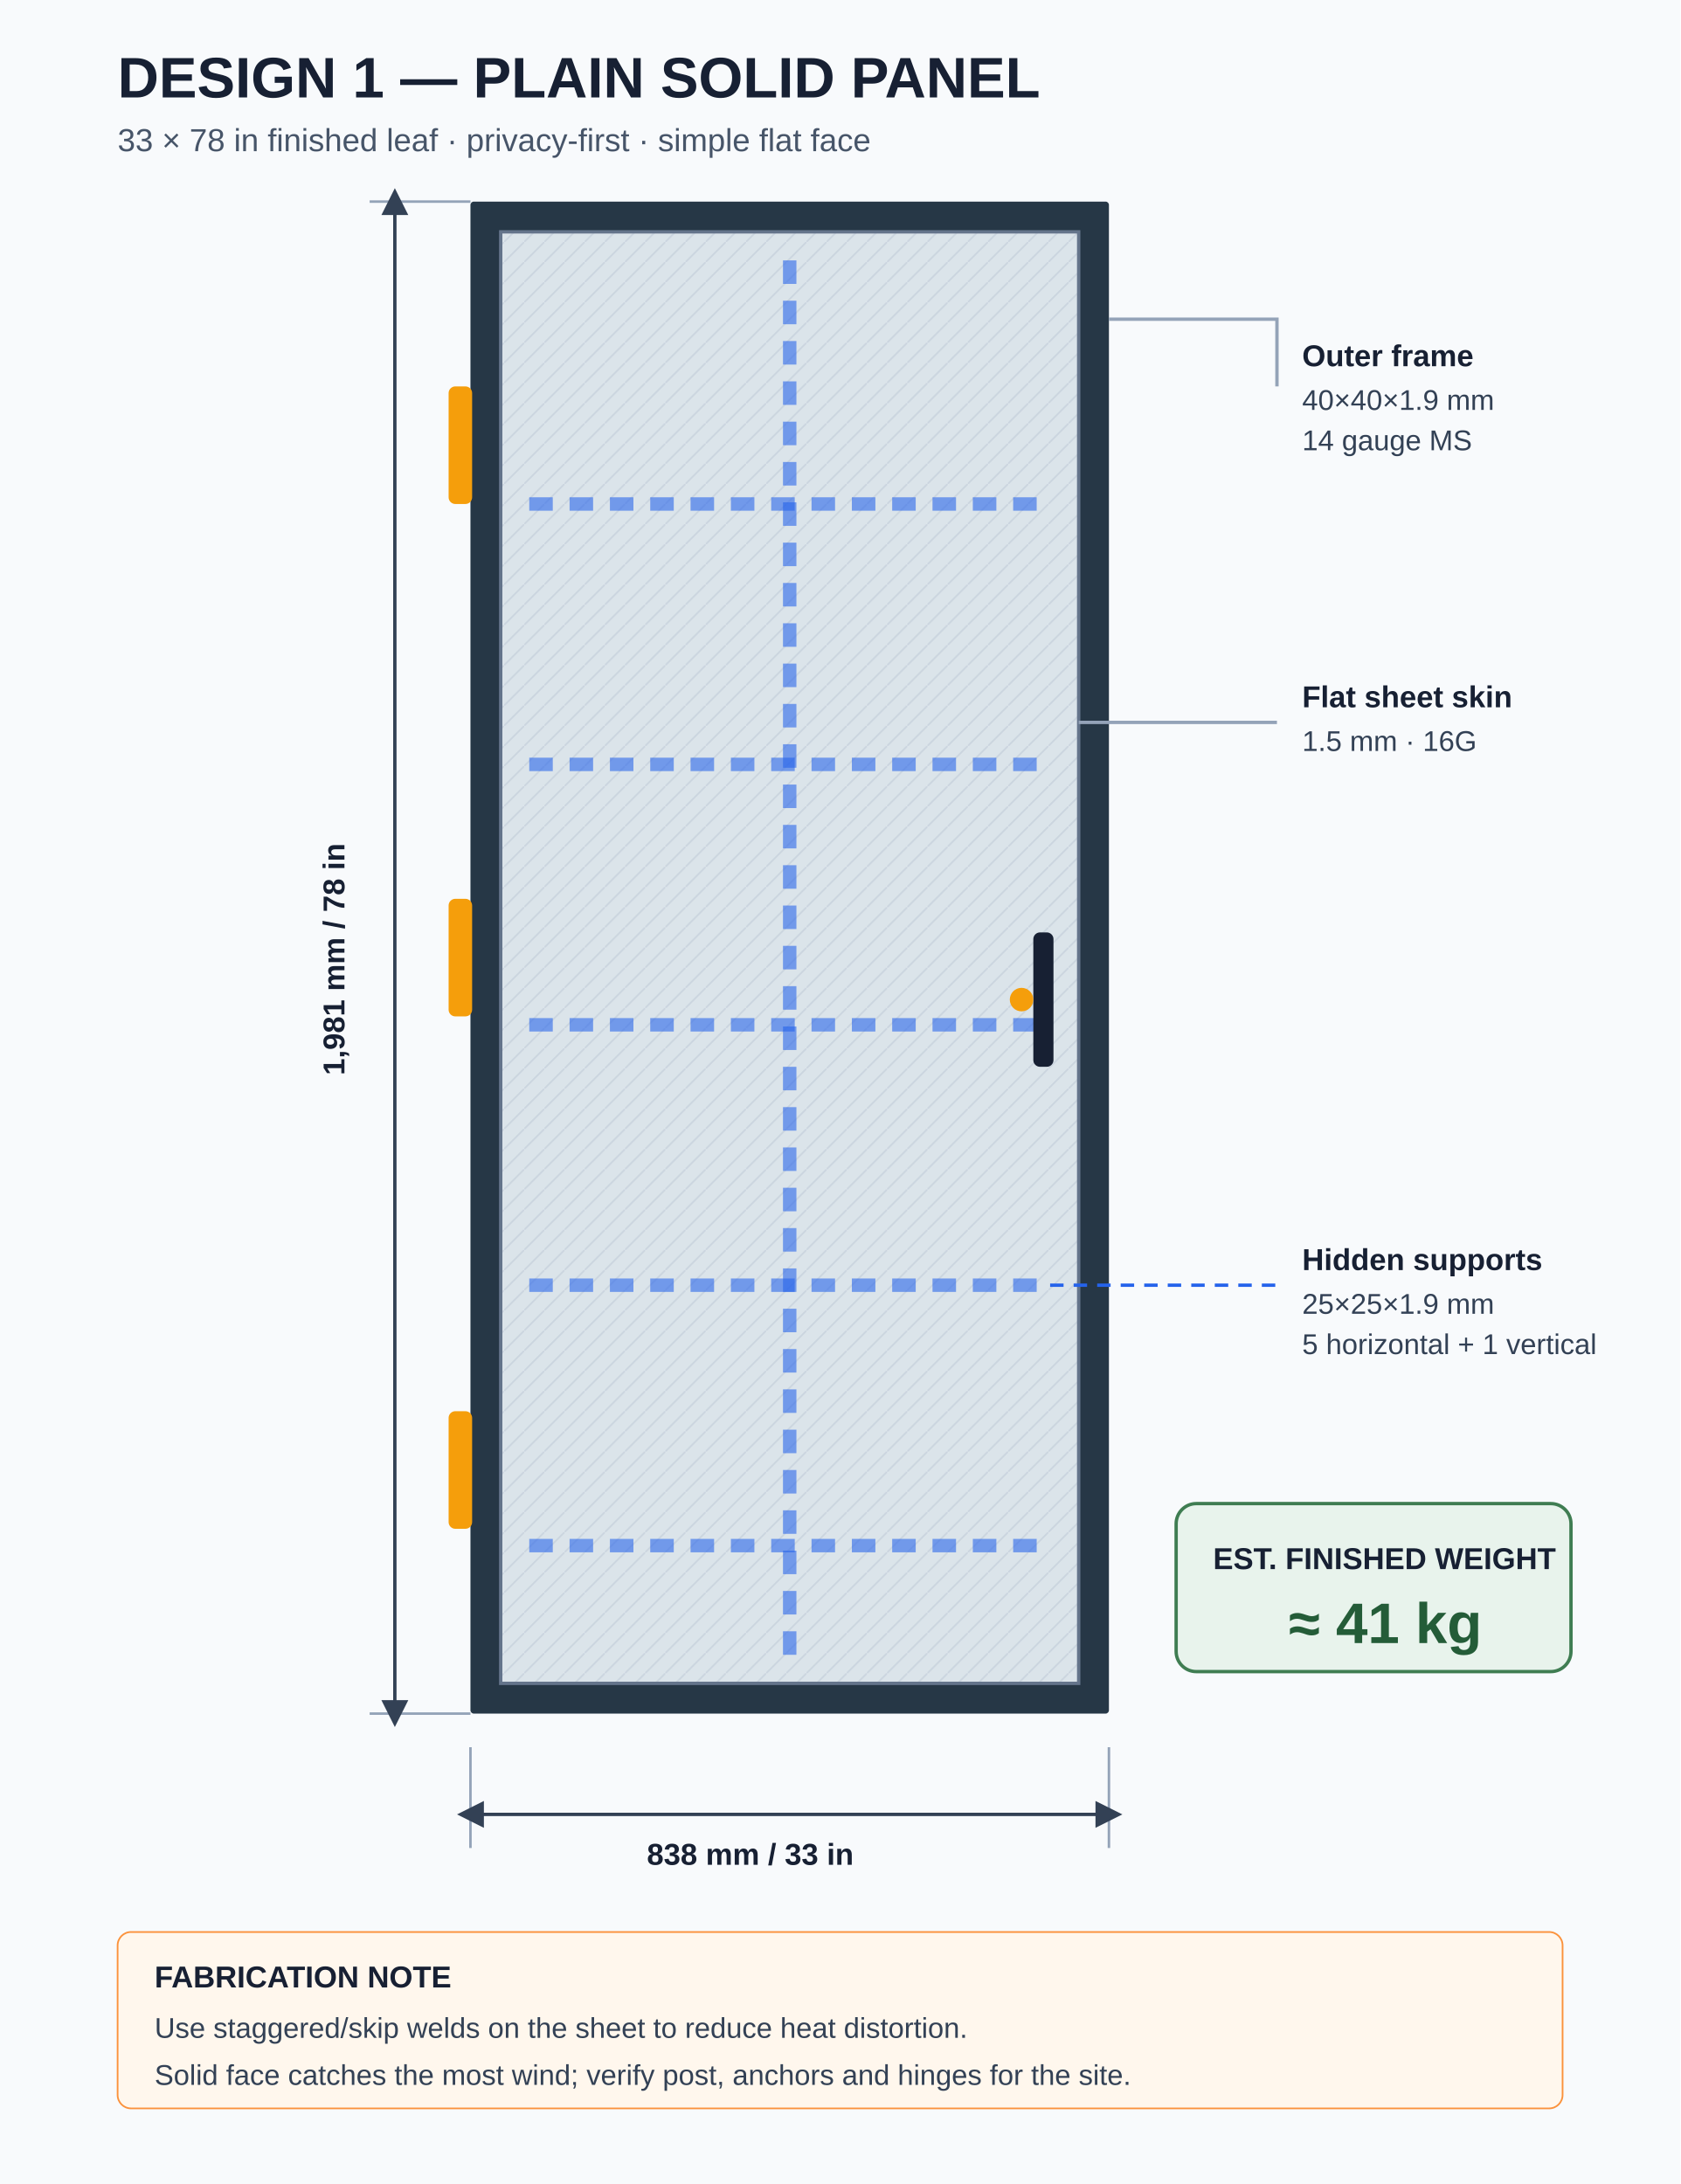
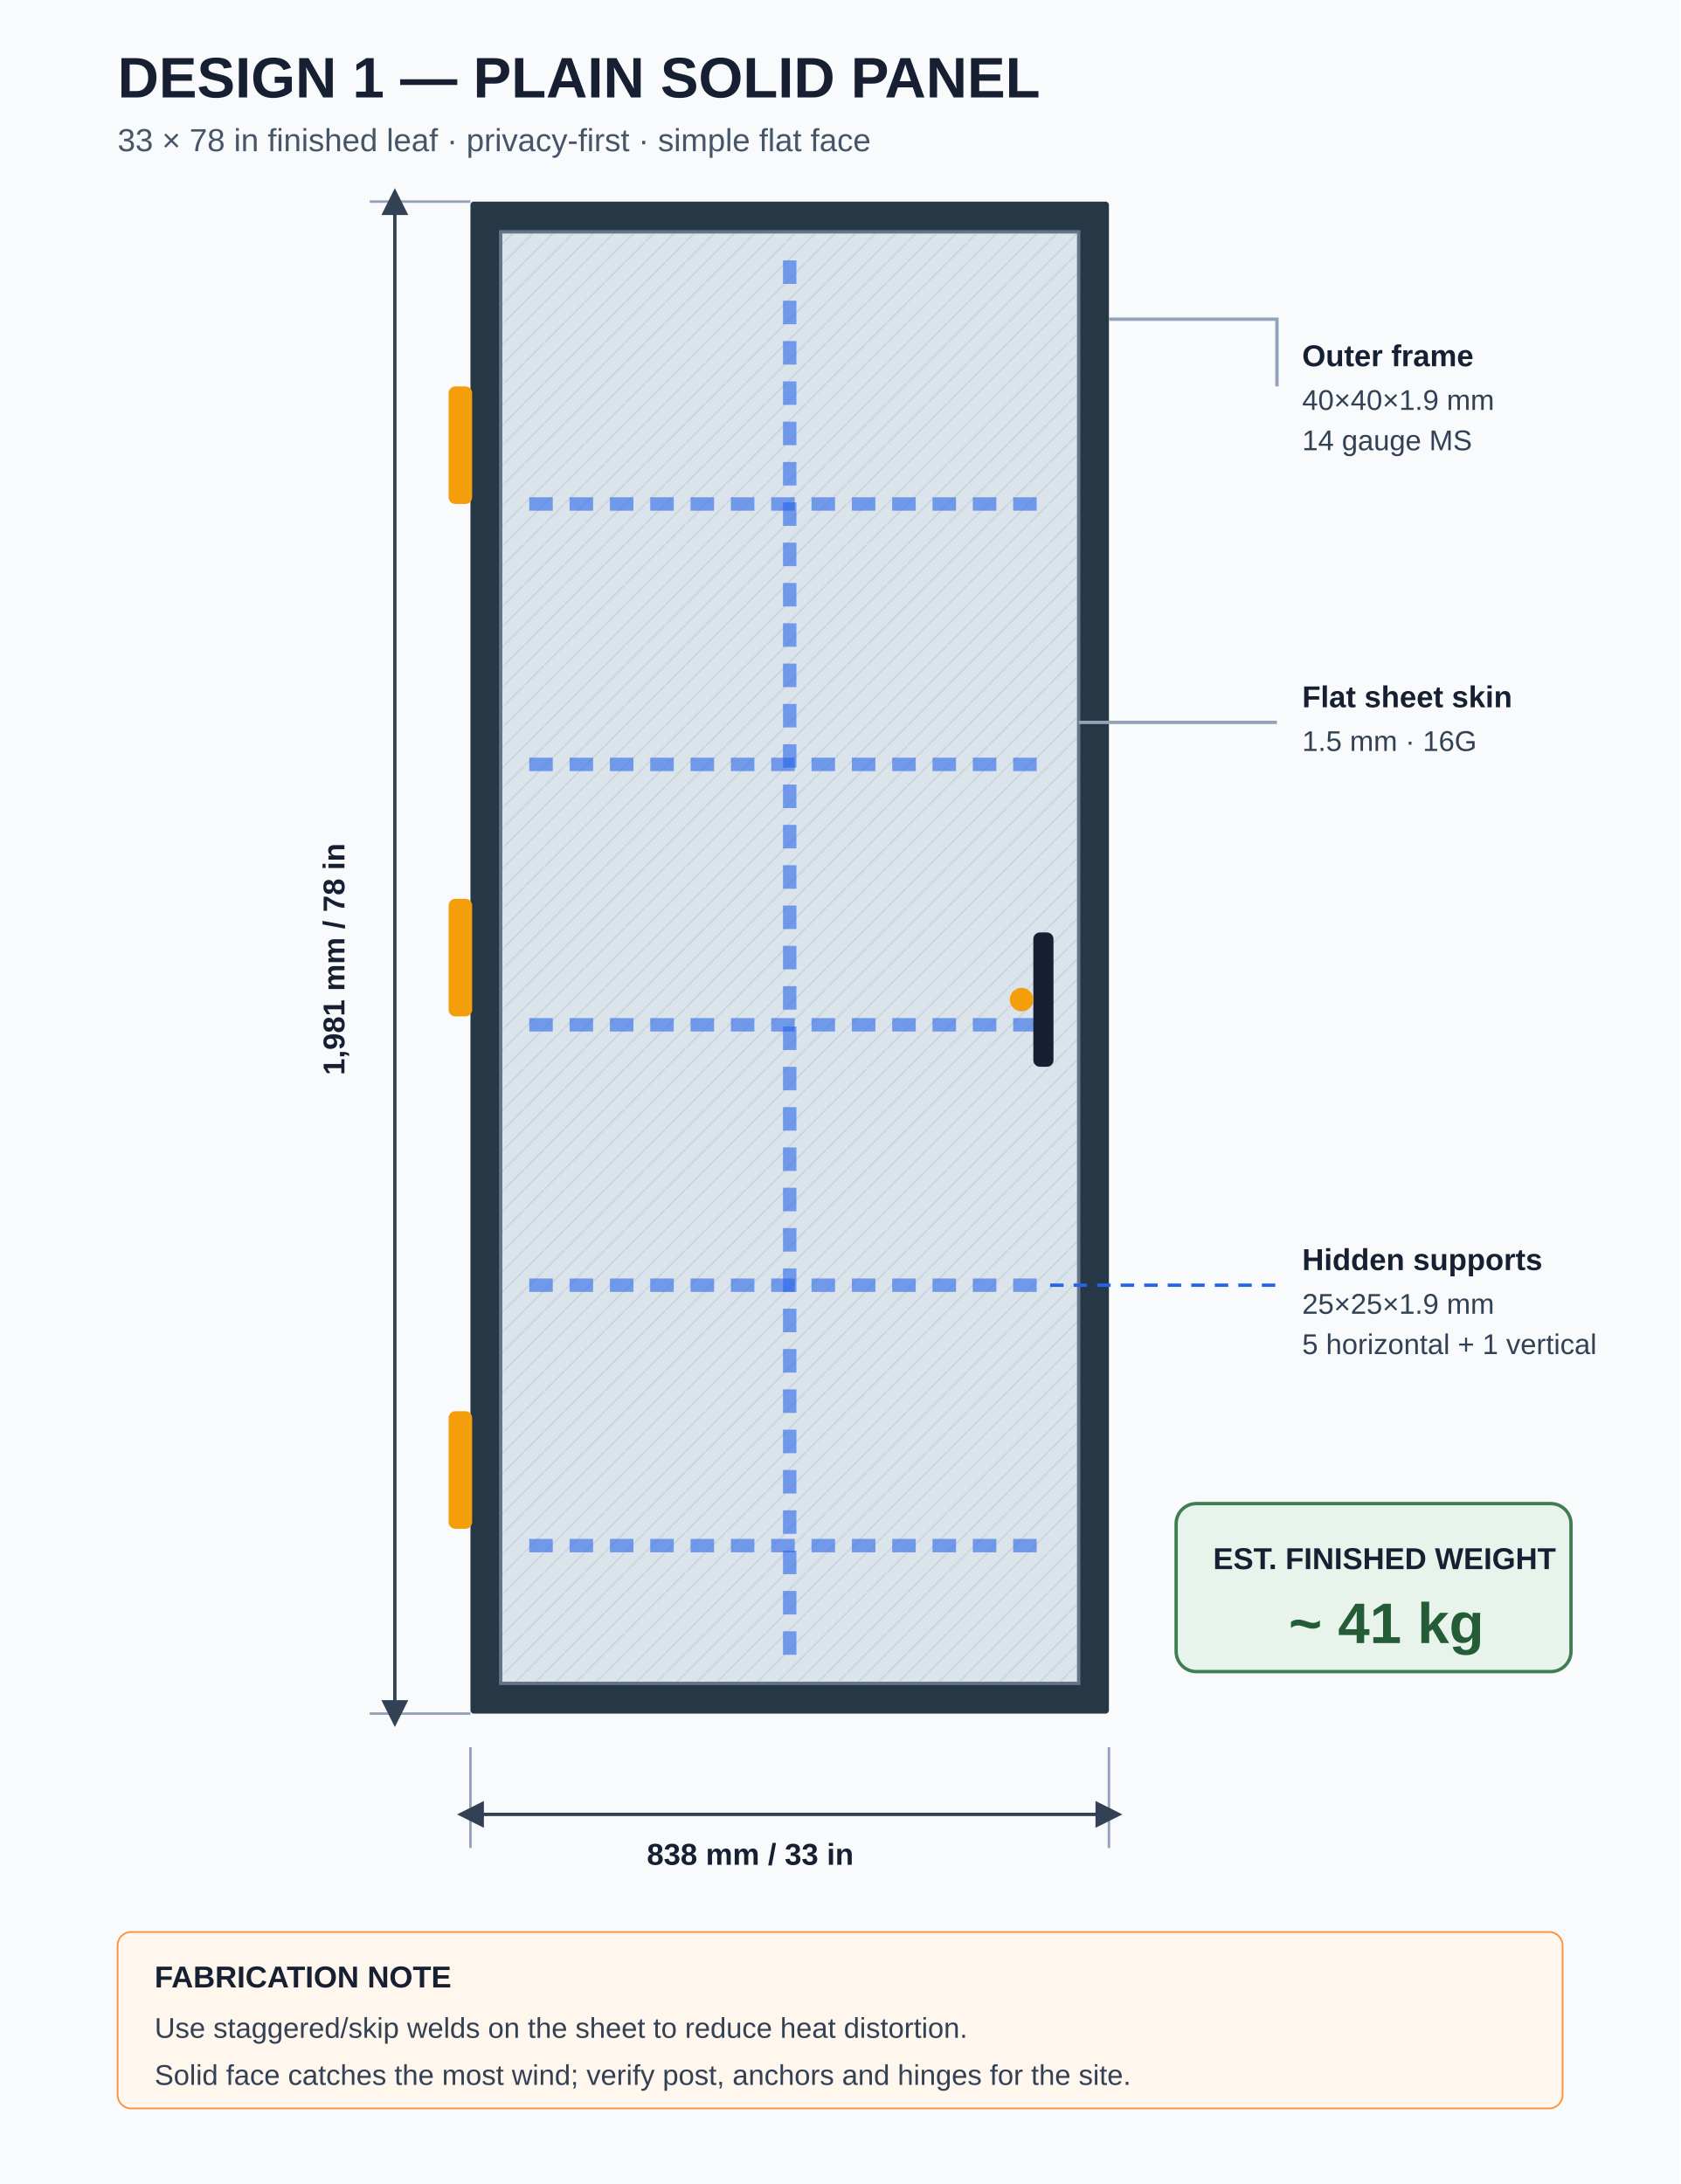
<svg xmlns="http://www.w3.org/2000/svg" width="1000" height="1300" viewBox="0 0 1000 1300" role="img" aria-labelledby="title desc">
  <defs>
    <marker id="arrow" markerWidth="8" markerHeight="8" refX="4" refY="4" orient="auto-start-reverse">
      <path d="M0,0 L8,4 L0,8 z" fill="#334155" />
    </marker>
    <pattern id="steel" width="12" height="12" patternUnits="userSpaceOnUse">
      <rect width="12" height="12" fill="#dbe4ea" />
      <path d="M0 12L12 0" stroke="#cbd5df" stroke-width="1" />
    </pattern>
    <style>
      text{font-family:Arial,Helvetica,sans-serif;fill:#172033}.title{font-size:34px;font-weight:700}.sub{font-size:19px;fill:#475569}.label{font-size:18px;font-weight:700}.note{font-size:17px;fill:#334155}.dim{stroke:#334155;stroke-width:2;marker-start:url(#arrow);marker-end:url(#arrow)}.ext{stroke:#94a3b8;stroke-width:1.5}.hidden{stroke:#2563eb;stroke-width:8;stroke-dasharray:14 10;opacity:.58}.frame{fill:#263746}.thin{stroke:#94a3b8;stroke-width:2;fill:none}
    </style>
  </defs>
  <rect width="1000" height="1300" fill="#f8fafc" />
  <text x="70" y="58" class="title">DESIGN 1 — PLAIN SOLID PANEL</text>
  <text x="70" y="90" class="sub">33 × 78 in finished leaf · privacy-first · simple flat face</text>
  <line x1="280" y1="120" x2="220" y2="120" class="ext" />
  <line x1="280" y1="1020" x2="220" y2="1020" class="ext" />
  <line x1="235" y1="120" x2="235" y2="1020" class="dim" />
  <text x="205" y="640" class="label" transform="rotate(-90 205 640)">1,981 mm / 78 in</text>
  <line x1="280" y1="1040" x2="280" y2="1100" class="ext" />
  <line x1="660" y1="1040" x2="660" y2="1100" class="ext" />
  <line x1="280" y1="1080" x2="660" y2="1080" class="dim" />
  <text x="385" y="1110" class="label">838 mm / 33 in</text>
  <rect x="280" y="120" width="380" height="900" rx="2" class="frame" />
  <rect x="298" y="138" width="344" height="864" fill="url(#steel)" stroke="#64748b" stroke-width="2" />
  <line x1="315" y1="300" x2="625" y2="300" class="hidden" />
  <line x1="315" y1="455" x2="625" y2="455" class="hidden" />
  <line x1="315" y1="610" x2="625" y2="610" class="hidden" />
  <line x1="315" y1="765" x2="625" y2="765" class="hidden" />
  <line x1="315" y1="920" x2="625" y2="920" class="hidden" />
  <line x1="470" y1="155" x2="470" y2="985" class="hidden" />
  <rect x="615" y="555" width="12" height="80" rx="4" fill="#172033" />
  <circle cx="608" cy="595" r="7" fill="#f59e0b" />
  <rect x="267" y="230" width="14" height="70" rx="4" fill="#f59e0b" />
  <rect x="267" y="535" width="14" height="70" rx="4" fill="#f59e0b" />
  <rect x="267" y="840" width="14" height="70" rx="4" fill="#f59e0b" />
  <path d="M660 190 H760 V230" class="thin" />
  <text x="775" y="218" class="label">Outer frame</text>
  <text x="775" y="244" class="note">40×40×1.9 mm</text>
  <text x="775" y="268" class="note">14 gauge MS</text>
  <path d="M642 430 H760" class="thin" />
  <text x="775" y="421" class="label">Flat sheet skin</text>
  <text x="775" y="447" class="note">1.5 mm · 16G</text>
  <path d="M625 765 H760" stroke="#2563eb" stroke-width="2" stroke-dasharray="8 6" />
  <text x="775" y="756" class="label">Hidden supports</text>
  <text x="775" y="782" class="note">25×25×1.9 mm</text>
  <text x="775" y="806" class="note">5 horizontal + 1 vertical</text>
  <rect x="700" y="895" width="235" height="100" rx="12" fill="#e8f3ec" stroke="#3f7d52" stroke-width="2" />
  <text x="722" y="934" class="label" fill="#245c38">EST. FINISHED WEIGHT</text>
-   <text x="767" y="978" style="font:700 34px Arial;fill:#245c38">≈ 41 kg</text>
+   <text x="767" y="978" style="font:700 34px Arial;fill:#245c38">~ 41 kg</text>
  <rect x="70" y="1150" width="860" height="105" rx="8" fill="#fff7ed" stroke="#fb923c" />
  <text x="92" y="1183" class="label">FABRICATION NOTE</text>
  <text x="92" y="1213" class="note">Use staggered/skip welds on the sheet to reduce heat distortion.</text>
  <text x="92" y="1241" class="note">Solid face catches the most wind; verify post, anchors and hinges for the site.</text>
</svg>
